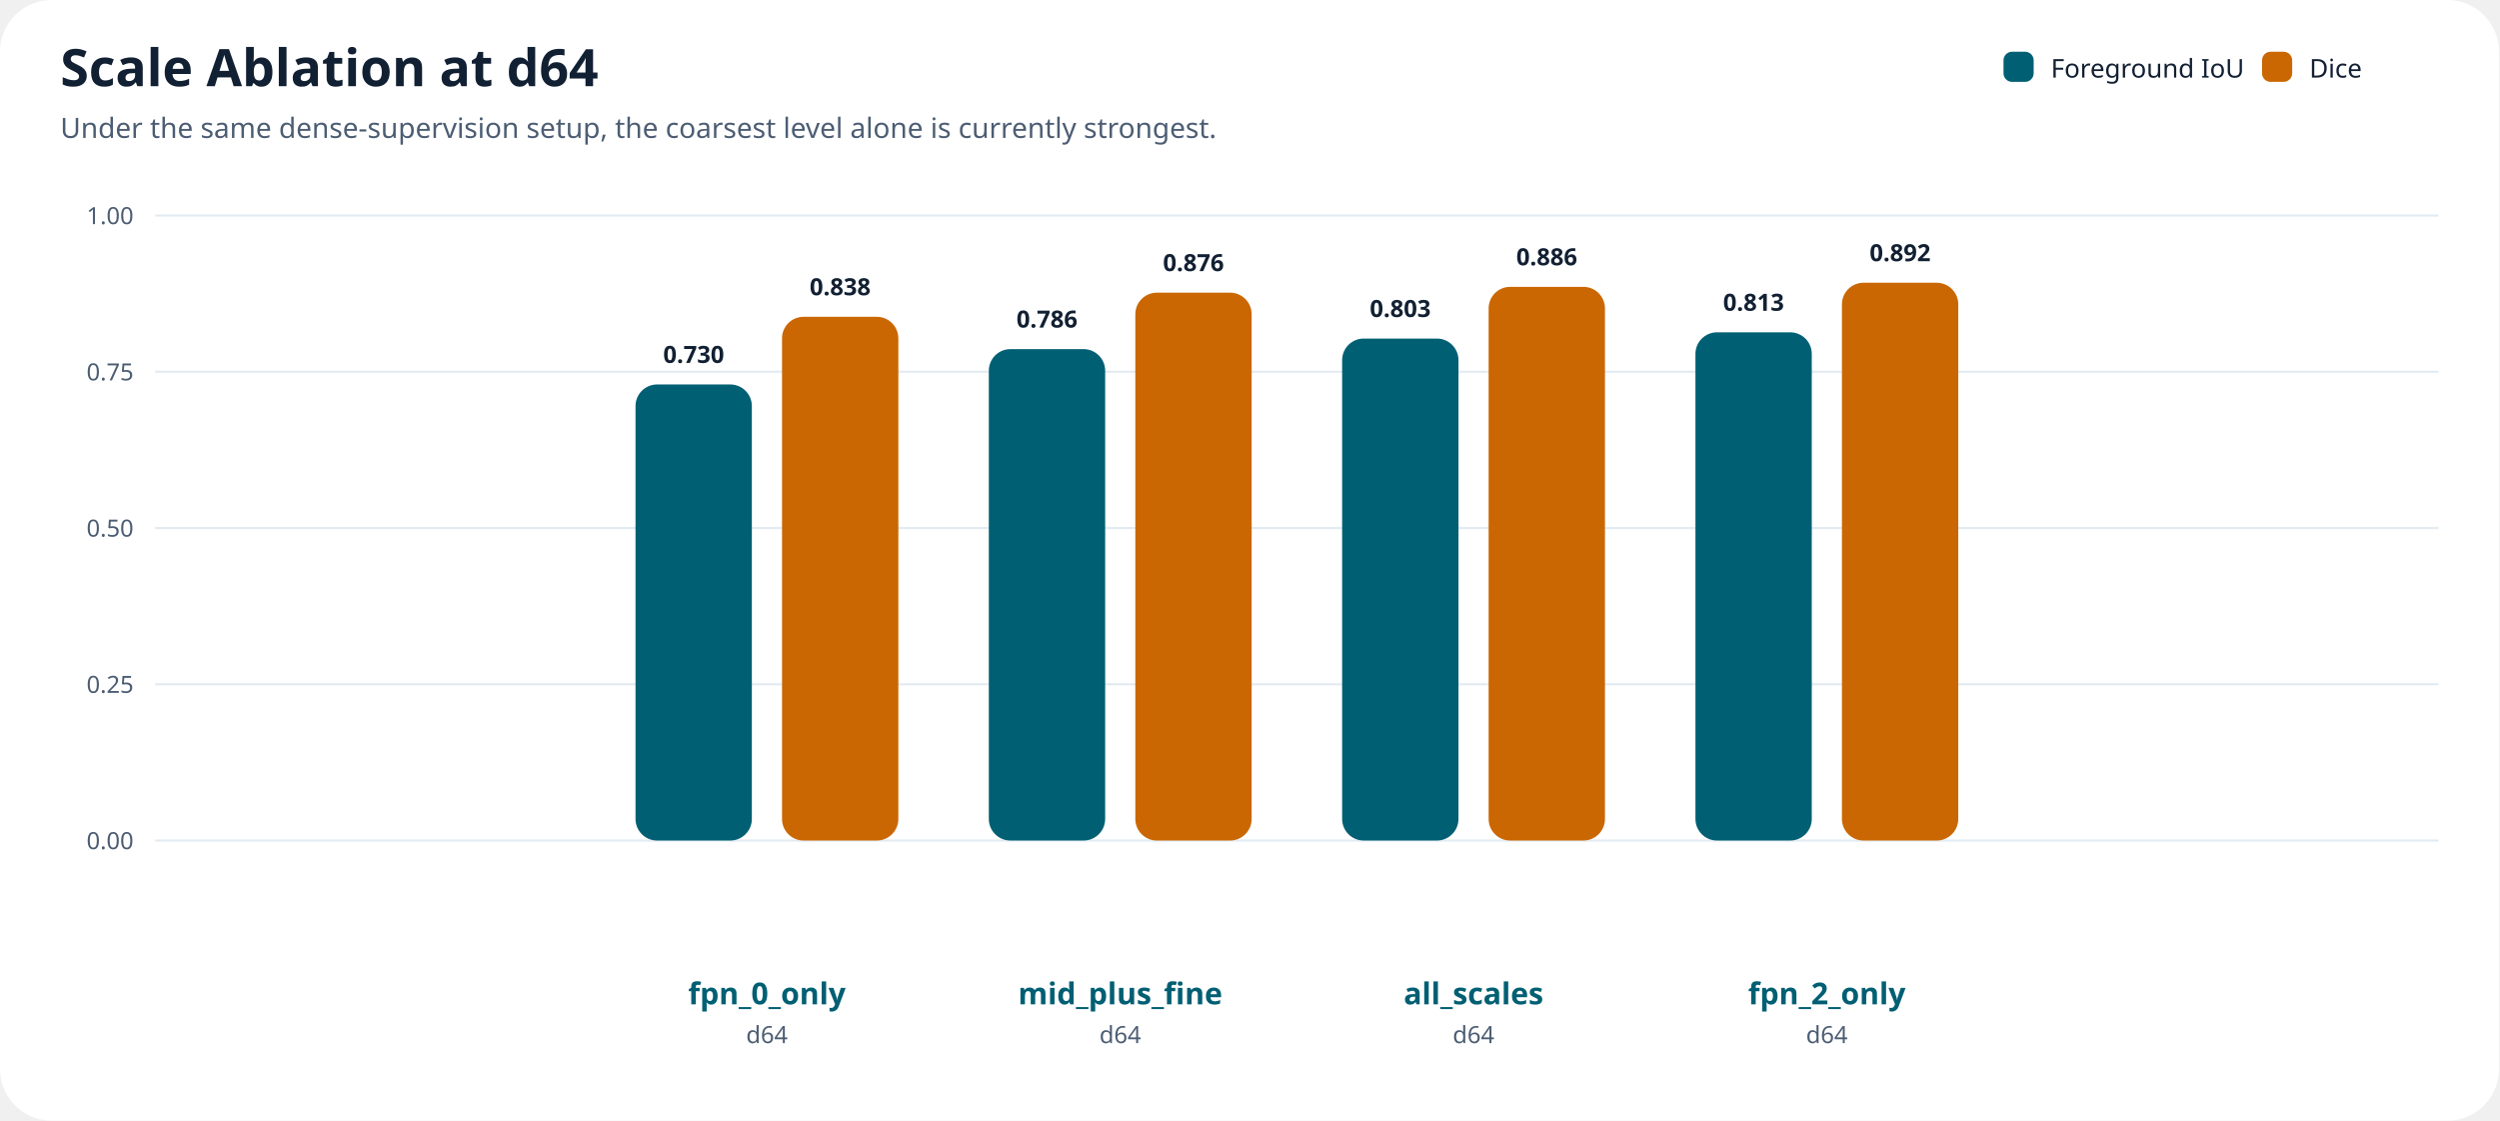
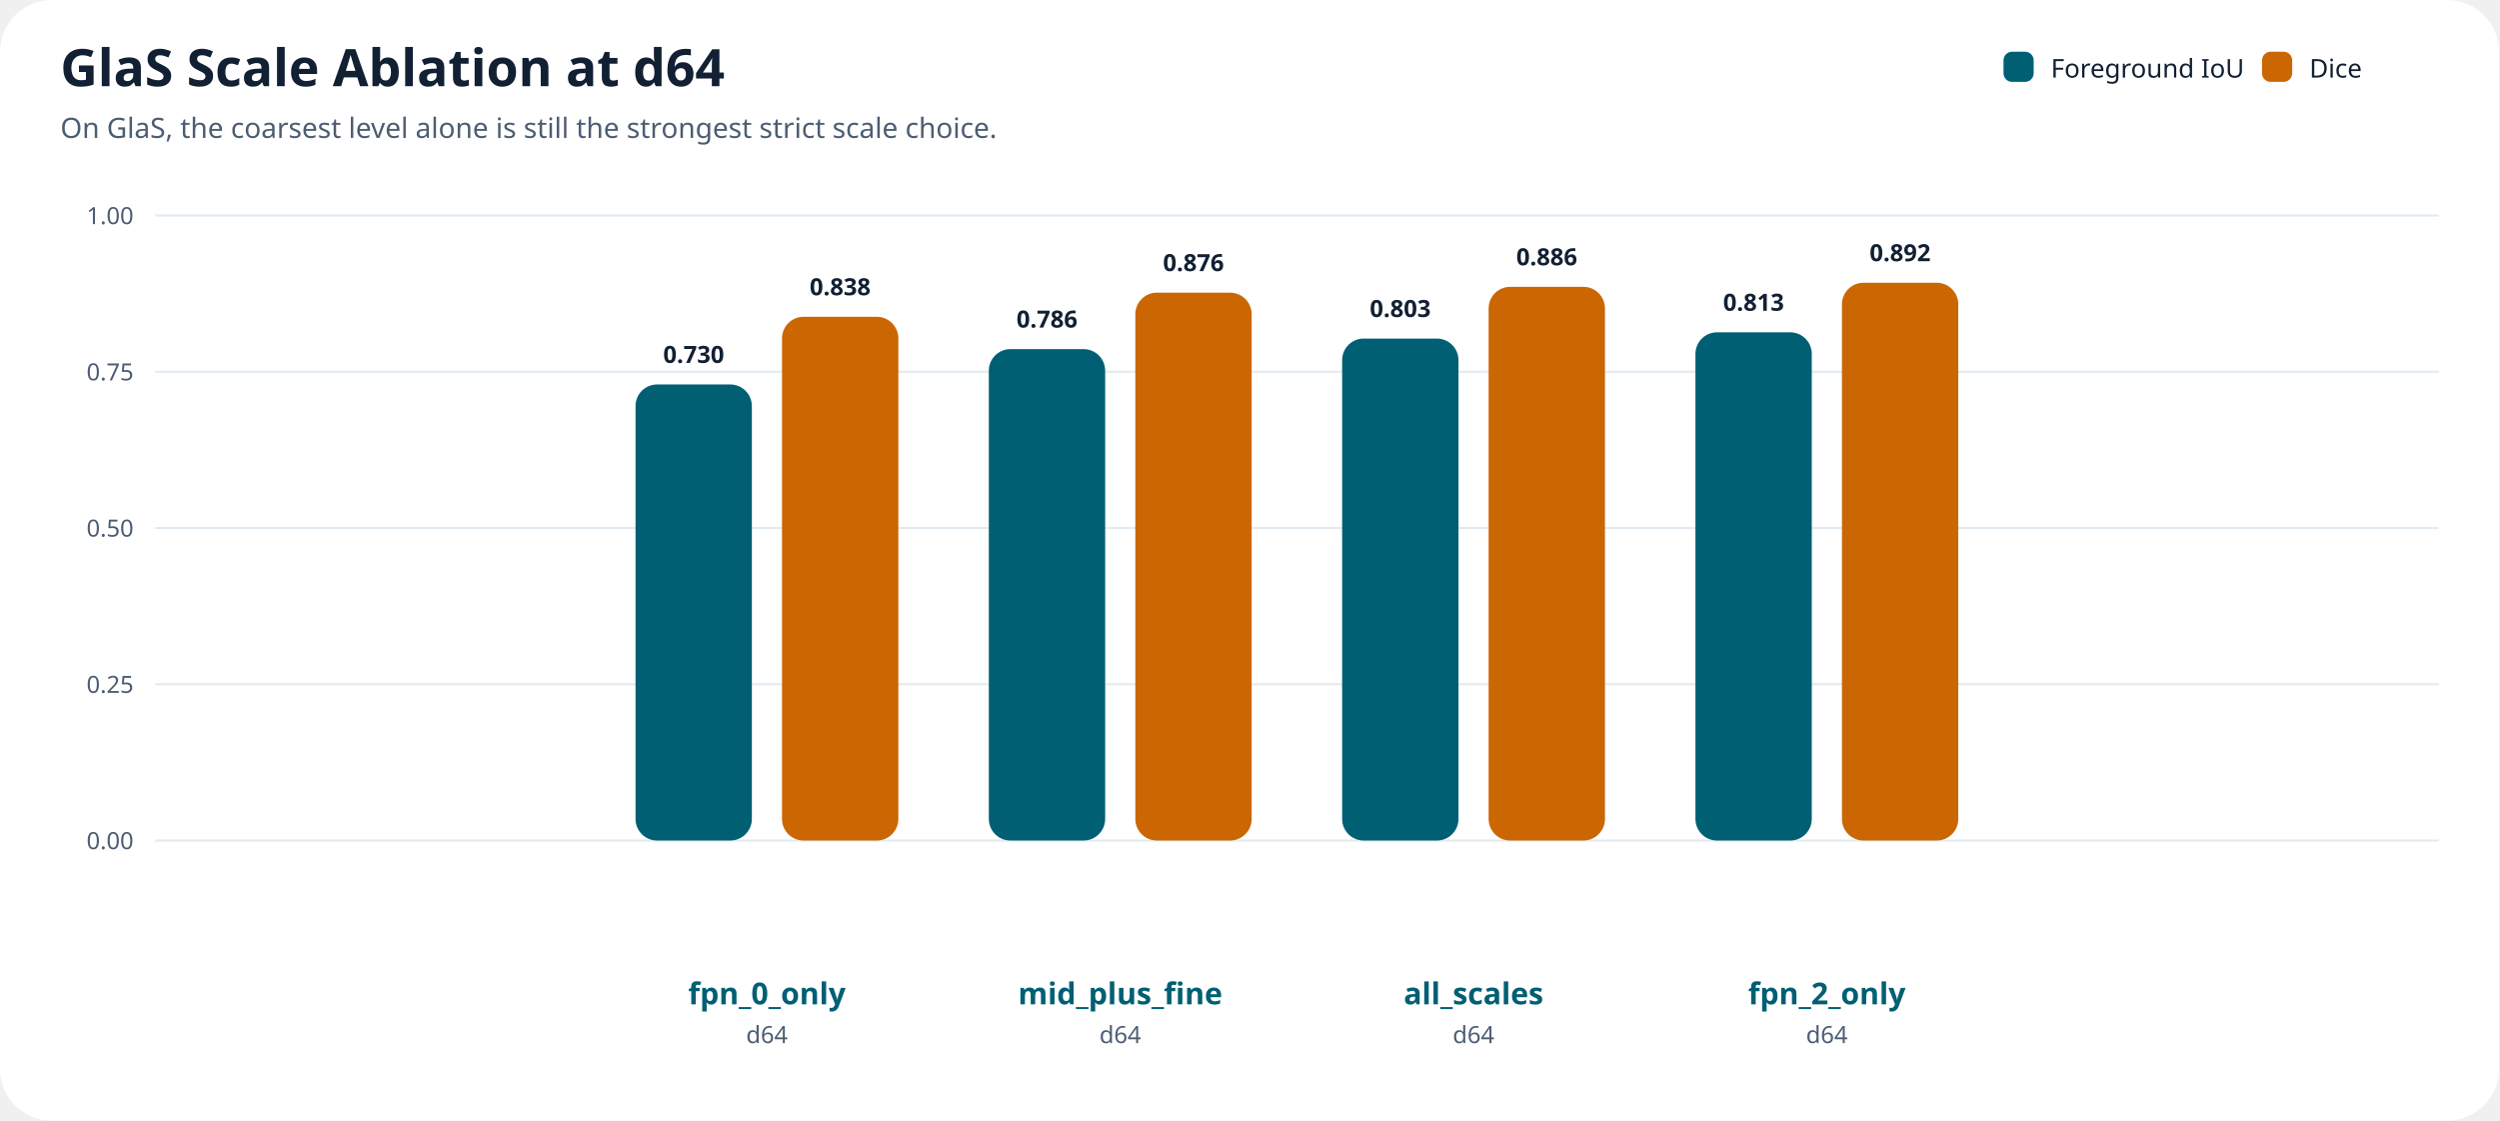
- <svg xmlns="http://www.w3.org/2000/svg" width="1160" height="520" viewBox="0 0 1160 520" role="img" aria-label="Scale Ablation at d64">
+ <svg xmlns="http://www.w3.org/2000/svg" width="1160" height="520" viewBox="0 0 1160 520" role="img" aria-label="GlaS Scale Ablation at d64">
  <rect width="100%" height="100%" fill="#ffffff" rx="24" />
-   <text x="28" y="40" font-family="Space Grotesk, sans-serif" font-size="24" font-weight="700" fill="#122033">Scale Ablation at d64</text>
-   <text x="28" y="64" font-family="Space Grotesk, sans-serif" font-size="13" fill="#4c5d73">Under the same dense-supervision setup, the coarsest level alone is currently strongest.</text>
+   <text x="28" y="40" font-family="Space Grotesk, sans-serif" font-size="24" font-weight="700" fill="#122033">GlaS Scale Ablation at d64</text>
+   <text x="28" y="64" font-family="Space Grotesk, sans-serif" font-size="13" fill="#4c5d73">On GlaS, the coarsest level alone is still the strongest strict scale choice.</text>
  <rect x="930" y="24" width="14" height="14" rx="4" fill="#005f73" />
  <text x="952" y="36" font-family="Space Grotesk, sans-serif" font-size="12" fill="#122033">Foreground IoU</text>
  <rect x="1050" y="24" width="14" height="14" rx="4" fill="#ca6702" />
  <text x="1072" y="36" font-family="Space Grotesk, sans-serif" font-size="12" fill="#122033">Dice</text>
  <line x1="72" y1="390.0" x2="1132" y2="390.0" stroke="#e3ebf2" stroke-width="1" />
  <text x="62" y="394.0" text-anchor="end" font-family="Space Grotesk, sans-serif" font-size="11" fill="#4c5d73">0.00</text>
  <line x1="72" y1="317.5" x2="1132" y2="317.5" stroke="#e3ebf2" stroke-width="1" />
  <text x="62" y="321.5" text-anchor="end" font-family="Space Grotesk, sans-serif" font-size="11" fill="#4c5d73">0.25</text>
  <line x1="72" y1="245.0" x2="1132" y2="245.0" stroke="#e3ebf2" stroke-width="1" />
  <text x="62" y="249.0" text-anchor="end" font-family="Space Grotesk, sans-serif" font-size="11" fill="#4c5d73">0.50</text>
  <line x1="72" y1="172.5" x2="1132" y2="172.5" stroke="#e3ebf2" stroke-width="1" />
  <text x="62" y="176.5" text-anchor="end" font-family="Space Grotesk, sans-serif" font-size="11" fill="#4c5d73">0.75</text>
  <line x1="72" y1="100.0" x2="1132" y2="100.0" stroke="#e3ebf2" stroke-width="1" />
  <text x="62" y="104.0" text-anchor="end" font-family="Space Grotesk, sans-serif" font-size="11" fill="#4c5d73">1.00</text>
  <rect x="295.0" y="178.4" width="54" height="211.6" rx="10" fill="#005f73" />
  <text x="322.0" y="168.4" text-anchor="middle" font-family="Space Grotesk, sans-serif" font-size="11" font-weight="700" fill="#122033">0.730</text>
  <rect x="363.0" y="147.0" width="54" height="243.0" rx="10" fill="#ca6702" />
  <text x="390.0" y="137.0" text-anchor="middle" font-family="Space Grotesk, sans-serif" font-size="11" font-weight="700" fill="#122033">0.838</text>
  <text x="356.0" y="466" text-anchor="middle" font-family="Outfit, sans-serif" font-size="14" font-weight="700" fill="#005f73">fpn_0_only</text>
  <text x="356.0" y="484" text-anchor="middle" font-family="Space Grotesk, sans-serif" font-size="11" fill="#4c5d73">d64</text>
  <rect x="459.0" y="162.0" width="54" height="228.0" rx="10" fill="#005f73" />
  <text x="486.0" y="152.0" text-anchor="middle" font-family="Space Grotesk, sans-serif" font-size="11" font-weight="700" fill="#122033">0.786</text>
  <rect x="527.0" y="135.8" width="54" height="254.2" rx="10" fill="#ca6702" />
  <text x="554.0" y="125.8" text-anchor="middle" font-family="Space Grotesk, sans-serif" font-size="11" font-weight="700" fill="#122033">0.876</text>
  <text x="520.0" y="466" text-anchor="middle" font-family="Outfit, sans-serif" font-size="14" font-weight="700" fill="#005f73">mid_plus_fine</text>
  <text x="520.0" y="484" text-anchor="middle" font-family="Space Grotesk, sans-serif" font-size="11" fill="#4c5d73">d64</text>
  <rect x="623.0" y="157.1" width="54" height="232.9" rx="10" fill="#005f73" />
  <text x="650.0" y="147.1" text-anchor="middle" font-family="Space Grotesk, sans-serif" font-size="11" font-weight="700" fill="#122033">0.803</text>
  <rect x="691.0" y="133.1" width="54" height="256.9" rx="10" fill="#ca6702" />
  <text x="718.0" y="123.1" text-anchor="middle" font-family="Space Grotesk, sans-serif" font-size="11" font-weight="700" fill="#122033">0.886</text>
  <text x="684.0" y="466" text-anchor="middle" font-family="Outfit, sans-serif" font-size="14" font-weight="700" fill="#005f73">all_scales</text>
  <text x="684.0" y="484" text-anchor="middle" font-family="Space Grotesk, sans-serif" font-size="11" fill="#4c5d73">d64</text>
  <rect x="787.0" y="154.2" width="54" height="235.8" rx="10" fill="#005f73" />
  <text x="814.0" y="144.2" text-anchor="middle" font-family="Space Grotesk, sans-serif" font-size="11" font-weight="700" fill="#122033">0.813</text>
  <rect x="855.0" y="131.2" width="54" height="258.8" rx="10" fill="#ca6702" />
  <text x="882.0" y="121.2" text-anchor="middle" font-family="Space Grotesk, sans-serif" font-size="11" font-weight="700" fill="#122033">0.892</text>
  <text x="848.0" y="466" text-anchor="middle" font-family="Outfit, sans-serif" font-size="14" font-weight="700" fill="#005f73">fpn_2_only</text>
  <text x="848.0" y="484" text-anchor="middle" font-family="Space Grotesk, sans-serif" font-size="11" fill="#4c5d73">d64</text>
</svg>
